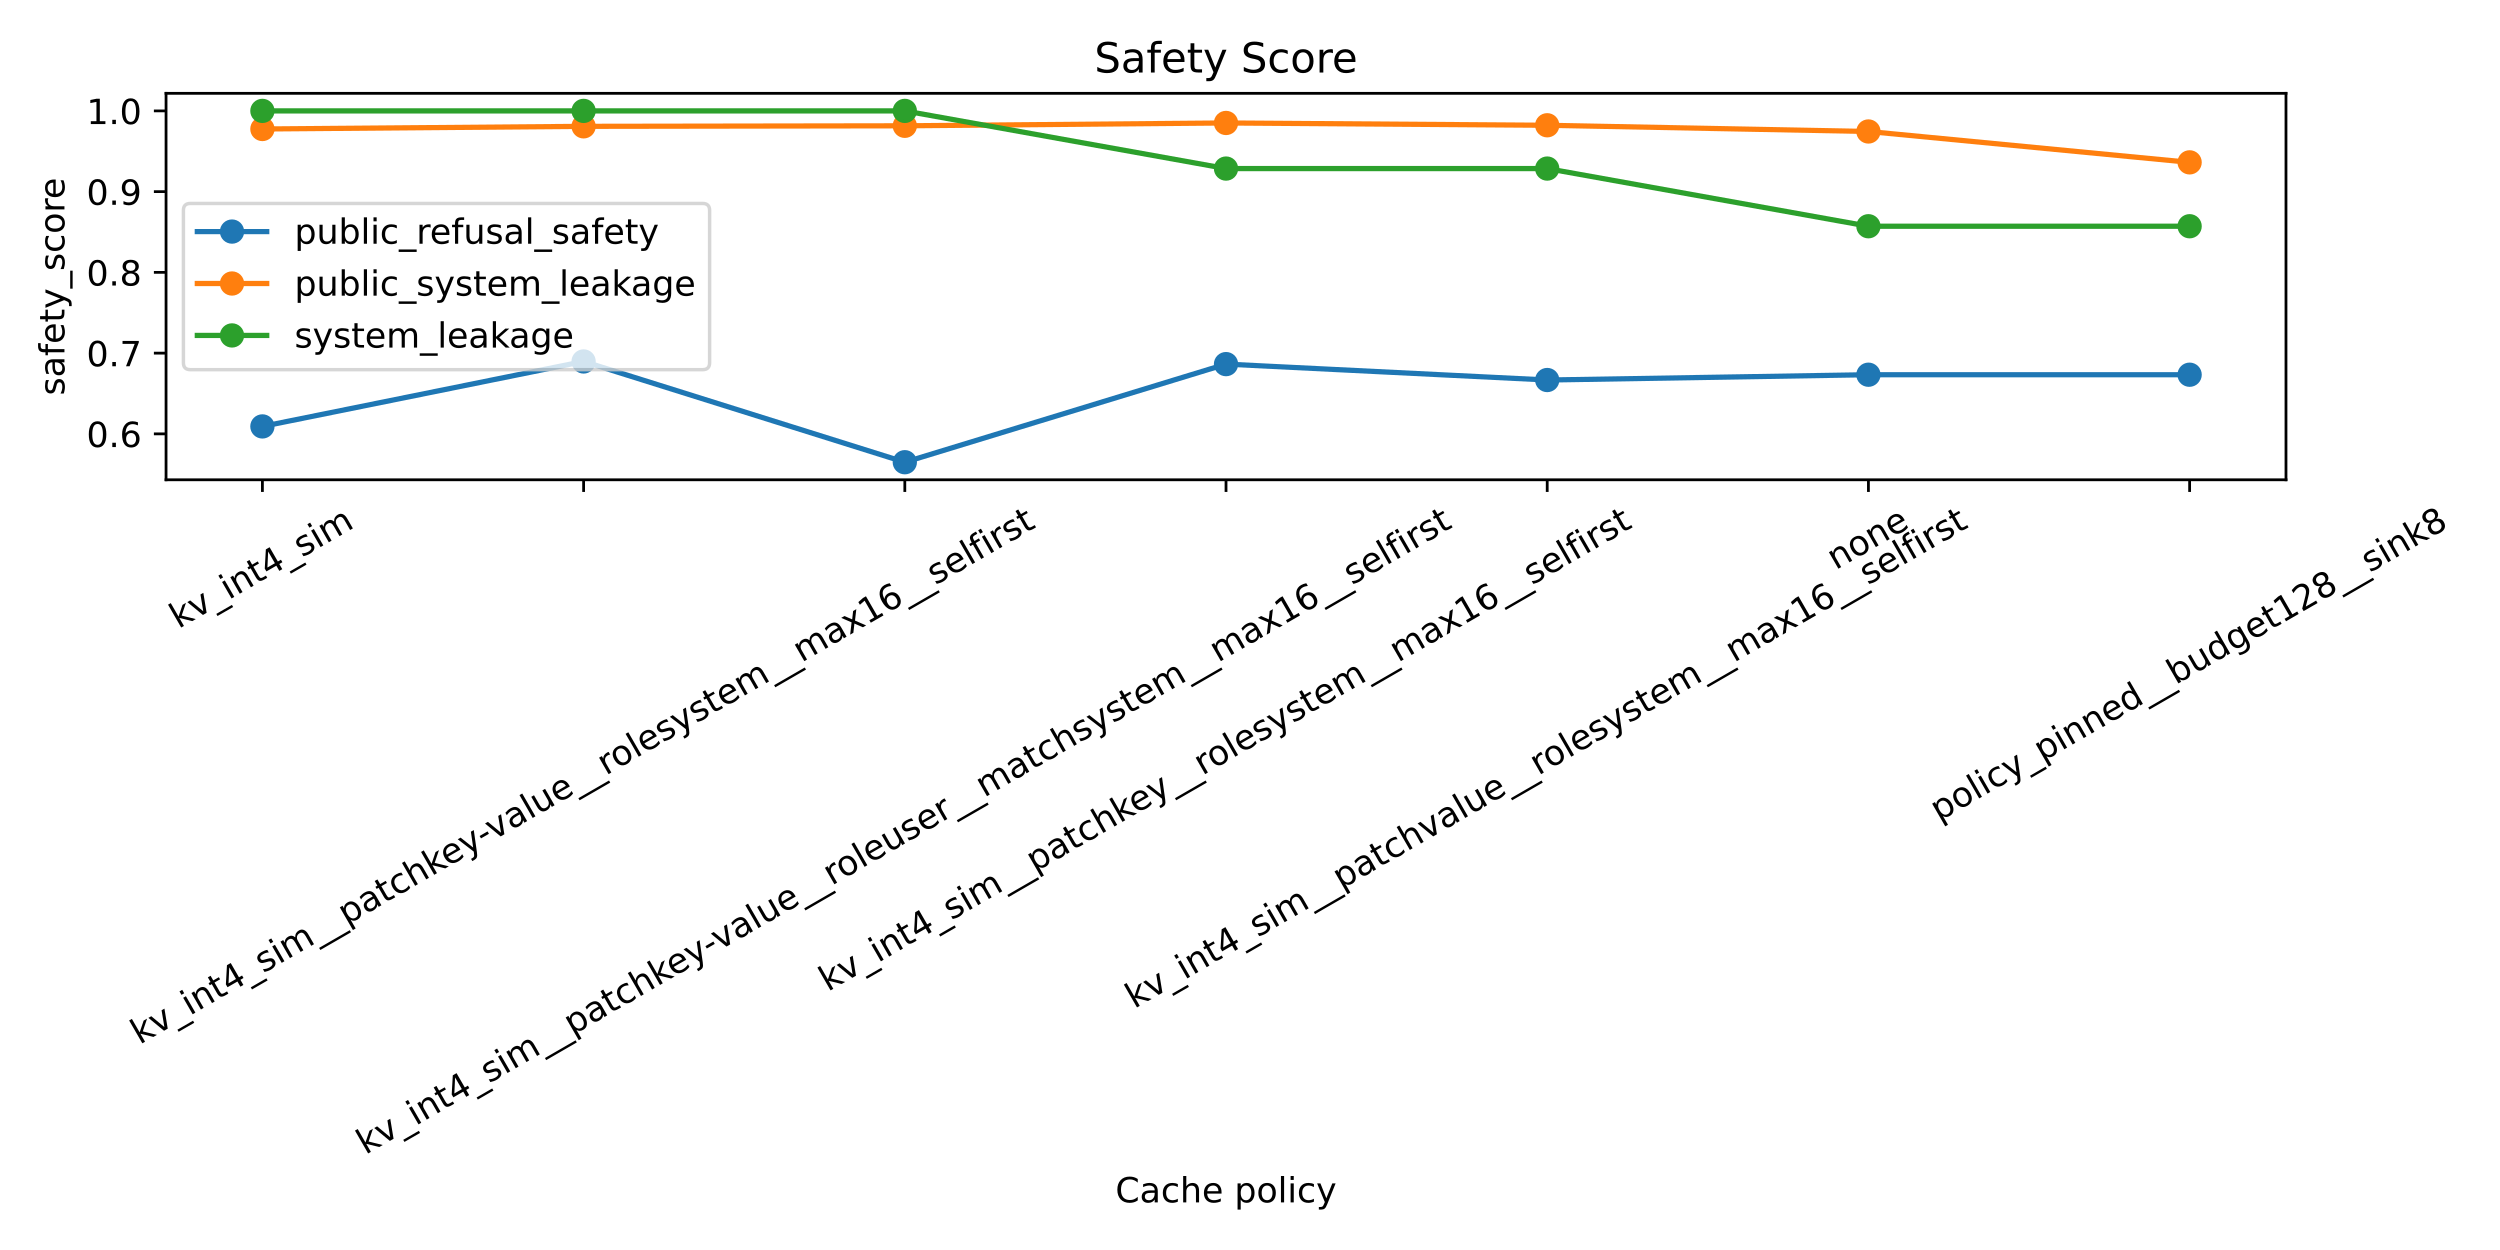
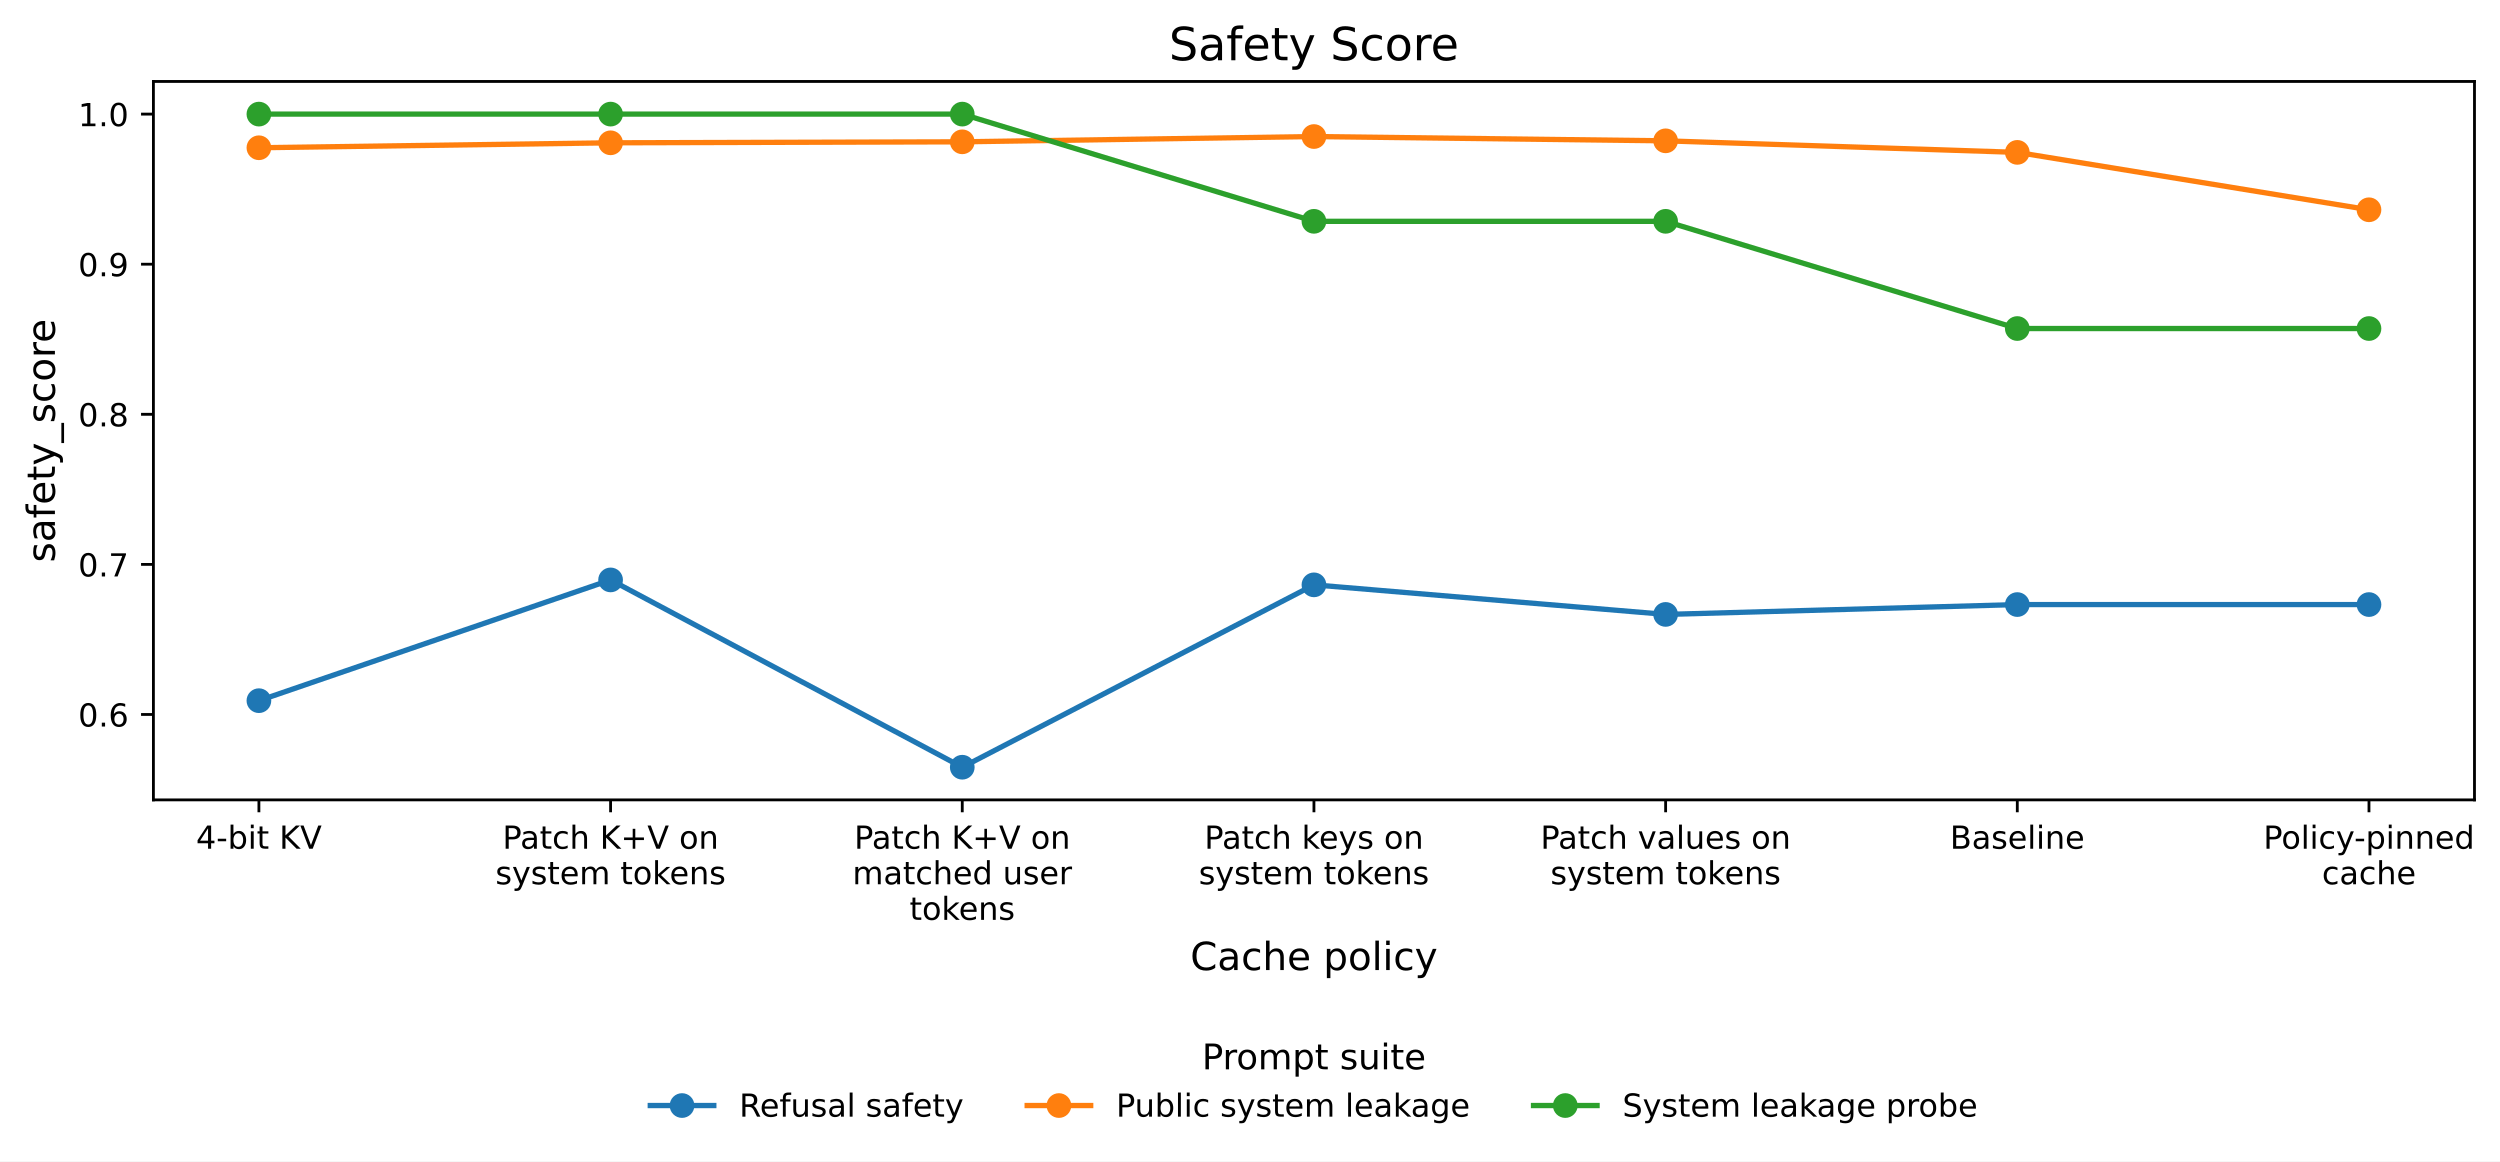
- <svg xmlns="http://www.w3.org/2000/svg" xmlns:xlink="http://www.w3.org/1999/xlink" width="720pt" height="360pt" viewBox="0 0 720 360" version="1.1">
+ <svg xmlns="http://www.w3.org/2000/svg" xmlns:xlink="http://www.w3.org/1999/xlink" width="708.334pt" height="329.06pt" viewBox="0 0 708.334 329.06" version="1.1">
  <defs>
    <style type="text/css">*{stroke-linejoin: round; stroke-linecap: butt}</style>
  </defs>
  <g id="figure_1">
    <g id="patch_1">
-       <path d="M 0 360  L 720 360  L 720 0  L 0 0  z " style="fill: #ffffff" />
+       <path d="M -0 329.06  L 708.334 329.06  L 708.334 0  L -0 0  z " style="fill: #ffffff" />
    </g>
    <g id="axes_1">
      <g id="patch_2">
-         <path d="M 47.821 138.178  L 658.363 138.178  L 658.363 26.88  L 47.821 26.88  z " style="fill: #ffffff" />
+         <path d="M 43.465 226.634  L 701.103 226.634  L 701.103 23.078  L 43.465 23.078  z " style="fill: #ffffff" />
      </g>
      <g id="matplotlib.axis_1">
        <g id="xtick_1">
          <g id="line2d_1">
            <defs>
              <path id="m38d877001b" d="M 0 0  L 0 3.5  " style="stroke: #000000; stroke-width: 0.8" />
            </defs>
            <g>
-               <use xlink:href="#m38d877001b" x="75.573" y="138.178" style="stroke: #000000; stroke-width: 0.8" />
+               <use xlink:href="#m38d877001b" x="73.357" y="226.634" style="stroke: #000000; stroke-width: 0.8" />
            </g>
          </g>
          <g id="text_1">
-             <text style="font-size: 10px; font-family: 'DejaVu Sans', 'Bitstream Vera Sans', 'Computer Modern Sans Serif', 'Lucida Grande', 'Verdana', 'Geneva', 'Lucid', 'Arial', 'Helvetica', 'Avant Garde', sans-serif" transform="translate(51.40659 181.1762) rotate(-30)">kv_int4_sim</text>
+             <text style="font-size: 9px; font-family: 'DejaVu Sans', 'Bitstream Vera Sans', 'Computer Modern Sans Serif', 'Lucida Grande', 'Verdana', 'Geneva', 'Lucid', 'Arial', 'Helvetica', 'Avant Garde', sans-serif; text-anchor: middle" x="73.357" y="240.473" transform="rotate(-0 73.35735 240.4726)">4-bit KV</text>
          </g>
        </g>
        <g id="xtick_2">
          <g id="line2d_2">
            <g>
-               <use xlink:href="#m38d877001b" x="168.079" y="138.178" style="stroke: #000000; stroke-width: 0.8" />
+               <use xlink:href="#m38d877001b" x="173" y="226.634" style="stroke: #000000; stroke-width: 0.8" />
            </g>
          </g>
          <g id="text_2">
-             <text style="font-size: 10px; font-family: 'DejaVu Sans', 'Bitstream Vera Sans', 'Computer Modern Sans Serif', 'Lucida Grande', 'Verdana', 'Geneva', 'Lucid', 'Arial', 'Helvetica', 'Avant Garde', sans-serif" transform="translate(40.20703 300.9254) rotate(-30)">kv_int4_sim__patchkey-value__rolesystem__max16__selfirst</text>
+             <text style="font-size: 9px; font-family: 'DejaVu Sans', 'Bitstream Vera Sans', 'Computer Modern Sans Serif', 'Lucida Grande', 'Verdana', 'Geneva', 'Lucid', 'Arial', 'Helvetica', 'Avant Garde', sans-serif" transform="translate(142.375 240.4726)">Patch K+V on</text>
+             <text style="font-size: 9px; font-family: 'DejaVu Sans', 'Bitstream Vera Sans', 'Computer Modern Sans Serif', 'Lucida Grande', 'Verdana', 'Geneva', 'Lucid', 'Arial', 'Helvetica', 'Avant Garde', sans-serif" transform="translate(140.376 250.5506)">system tokens</text>
          </g>
        </g>
        <g id="xtick_3">
          <g id="line2d_3">
            <g>
-               <use xlink:href="#m38d877001b" x="260.586" y="138.178" style="stroke: #000000; stroke-width: 0.8" />
+               <use xlink:href="#m38d877001b" x="272.642" y="226.634" style="stroke: #000000; stroke-width: 0.8" />
            </g>
          </g>
          <g id="text_3">
-             <text style="font-size: 10px; font-family: 'DejaVu Sans', 'Bitstream Vera Sans', 'Computer Modern Sans Serif', 'Lucida Grande', 'Verdana', 'Geneva', 'Lucid', 'Arial', 'Helvetica', 'Avant Garde', sans-serif" transform="translate(105.2448 332.6434) rotate(-30)">kv_int4_sim__patchkey-value__roleuser__matchsystem__max16__selfirst</text>
+             <text style="font-size: 9px; font-family: 'DejaVu Sans', 'Bitstream Vera Sans', 'Computer Modern Sans Serif', 'Lucida Grande', 'Verdana', 'Geneva', 'Lucid', 'Arial', 'Helvetica', 'Avant Garde', sans-serif" transform="translate(242.0172 240.4726)">Patch K+V on</text>
+             <text style="font-size: 9px; font-family: 'DejaVu Sans', 'Bitstream Vera Sans', 'Computer Modern Sans Serif', 'Lucida Grande', 'Verdana', 'Geneva', 'Lucid', 'Arial', 'Helvetica', 'Avant Garde', sans-serif" transform="translate(241.5398 250.5506)">matched user</text>
+             <text style="font-size: 9px; font-family: 'DejaVu Sans', 'Bitstream Vera Sans', 'Computer Modern Sans Serif', 'Lucida Grande', 'Verdana', 'Geneva', 'Lucid', 'Arial', 'Helvetica', 'Avant Garde', sans-serif" transform="translate(257.7166 260.6286)">tokens</text>
          </g>
        </g>
        <g id="xtick_4">
          <g id="line2d_4">
            <g>
-               <use xlink:href="#m38d877001b" x="353.092" y="138.178" style="stroke: #000000; stroke-width: 0.8" />
+               <use xlink:href="#m38d877001b" x="372.284" y="226.634" style="stroke: #000000; stroke-width: 0.8" />
            </g>
          </g>
          <g id="text_4">
-             <text style="font-size: 10px; font-family: 'DejaVu Sans', 'Bitstream Vera Sans', 'Computer Modern Sans Serif', 'Lucida Grande', 'Verdana', 'Geneva', 'Lucid', 'Arial', 'Helvetica', 'Avant Garde', sans-serif" transform="translate(238.4204 285.6824) rotate(-30)">kv_int4_sim__patchkey__rolesystem__max16__selfirst</text>
+             <text style="font-size: 9px; font-family: 'DejaVu Sans', 'Bitstream Vera Sans', 'Computer Modern Sans Serif', 'Lucida Grande', 'Verdana', 'Geneva', 'Lucid', 'Arial', 'Helvetica', 'Avant Garde', sans-serif" transform="translate(341.2403 240.4726)">Patch keys on</text>
+             <text style="font-size: 9px; font-family: 'DejaVu Sans', 'Bitstream Vera Sans', 'Computer Modern Sans Serif', 'Lucida Grande', 'Verdana', 'Geneva', 'Lucid', 'Arial', 'Helvetica', 'Avant Garde', sans-serif" transform="translate(339.6604 250.5506)">system tokens</text>
          </g>
        </g>
        <g id="xtick_5">
          <g id="line2d_5">
            <g>
-               <use xlink:href="#m38d877001b" x="445.598" y="138.178" style="stroke: #000000; stroke-width: 0.8" />
+               <use xlink:href="#m38d877001b" x="471.926" y="226.634" style="stroke: #000000; stroke-width: 0.8" />
            </g>
          </g>
          <g id="text_5">
-             <text style="font-size: 10px; font-family: 'DejaVu Sans', 'Bitstream Vera Sans', 'Computer Modern Sans Serif', 'Lucida Grande', 'Verdana', 'Geneva', 'Lucid', 'Arial', 'Helvetica', 'Avant Garde', sans-serif" transform="translate(326.6765 290.5903) rotate(-30)">kv_int4_sim__patchvalue__rolesystem__max16__selfirst</text>
+             <text style="font-size: 9px; font-family: 'DejaVu Sans', 'Bitstream Vera Sans', 'Computer Modern Sans Serif', 'Lucida Grande', 'Verdana', 'Geneva', 'Lucid', 'Arial', 'Helvetica', 'Avant Garde', sans-serif" transform="translate(436.4655 240.4726)">Patch values on</text>
+             <text style="font-size: 9px; font-family: 'DejaVu Sans', 'Bitstream Vera Sans', 'Computer Modern Sans Serif', 'Lucida Grande', 'Verdana', 'Geneva', 'Lucid', 'Arial', 'Helvetica', 'Avant Garde', sans-serif" transform="translate(439.3026 250.5506)">system tokens</text>
          </g>
        </g>
        <g id="xtick_6">
          <g id="line2d_6">
            <g>
-               <use xlink:href="#m38d877001b" x="538.105" y="138.178" style="stroke: #000000; stroke-width: 0.8" />
+               <use xlink:href="#m38d877001b" x="571.568" y="226.634" style="stroke: #000000; stroke-width: 0.8" />
            </g>
          </g>
          <g id="text_6">
-             <text style="font-size: 10px; font-family: 'DejaVu Sans', 'Bitstream Vera Sans', 'Computer Modern Sans Serif', 'Lucida Grande', 'Verdana', 'Geneva', 'Lucid', 'Arial', 'Helvetica', 'Avant Garde', sans-serif" transform="translate(528.682 164.2317) rotate(-30)">none</text>
+             <text style="font-size: 9px; font-family: 'DejaVu Sans', 'Bitstream Vera Sans', 'Computer Modern Sans Serif', 'Lucida Grande', 'Verdana', 'Geneva', 'Lucid', 'Arial', 'Helvetica', 'Avant Garde', sans-serif; text-anchor: middle" x="571.568" y="240.473" transform="rotate(-0 571.5684 240.4726)">Baseline</text>
          </g>
        </g>
        <g id="xtick_7">
          <g id="line2d_7">
            <g>
-               <use xlink:href="#m38d877001b" x="630.611" y="138.178" style="stroke: #000000; stroke-width: 0.8" />
+               <use xlink:href="#m38d877001b" x="671.211" y="226.634" style="stroke: #000000; stroke-width: 0.8" />
            </g>
          </g>
          <g id="text_7">
-             <text style="font-size: 10px; font-family: 'DejaVu Sans', 'Bitstream Vera Sans', 'Computer Modern Sans Serif', 'Lucida Grande', 'Verdana', 'Geneva', 'Lucid', 'Arial', 'Helvetica', 'Avant Garde', sans-serif" transform="translate(558.4105 236.641) rotate(-30)">policy_pinned__budget128__sink8</text>
+             <text style="font-size: 9px; font-family: 'DejaVu Sans', 'Bitstream Vera Sans', 'Computer Modern Sans Serif', 'Lucida Grande', 'Verdana', 'Geneva', 'Lucid', 'Arial', 'Helvetica', 'Avant Garde', sans-serif" transform="translate(641.2878 240.4726)">Policy-pinned</text>
+             <text style="font-size: 9px; font-family: 'DejaVu Sans', 'Bitstream Vera Sans', 'Computer Modern Sans Serif', 'Lucida Grande', 'Verdana', 'Geneva', 'Lucid', 'Arial', 'Helvetica', 'Avant Garde', sans-serif" transform="translate(657.8836 250.5506)">cache</text>
          </g>
        </g>
        <g id="text_8">
-           <text style="font-size: 10px; font-family: 'DejaVu Sans', 'Bitstream Vera Sans', 'Computer Modern Sans Serif', 'Lucida Grande', 'Verdana', 'Geneva', 'Lucid', 'Arial', 'Helvetica', 'Avant Garde', sans-serif; text-anchor: middle" x="353.092" y="346.284" transform="rotate(-0 353.0921 346.2837)">Cache policy</text>
+           <text style="font-size: 11px; font-family: 'DejaVu Sans', 'Bitstream Vera Sans', 'Computer Modern Sans Serif', 'Lucida Grande', 'Verdana', 'Geneva', 'Lucid', 'Arial', 'Helvetica', 'Avant Garde', sans-serif; text-anchor: middle" x="372.284" y="274.859" transform="rotate(-0 372.284 274.8586)">Cache policy</text>
        </g>
      </g>
      <g id="matplotlib.axis_2">
        <g id="ytick_1">
          <g id="line2d_8">
            <defs>
              <path id="m44a9518ae2" d="M 0 0  L -3.5 0  " style="stroke: #000000; stroke-width: 0.8" />
            </defs>
            <g>
-               <use xlink:href="#m44a9518ae2" x="47.821" y="124.948" style="stroke: #000000; stroke-width: 0.8" />
+               <use xlink:href="#m44a9518ae2" x="43.465" y="202.438" style="stroke: #000000; stroke-width: 0.8" />
            </g>
          </g>
          <g id="text_9">
-             <text style="font-size: 10px; font-family: 'DejaVu Sans', 'Bitstream Vera Sans', 'Computer Modern Sans Serif', 'Lucida Grande', 'Verdana', 'Geneva', 'Lucid', 'Arial', 'Helvetica', 'Avant Garde', sans-serif; text-anchor: end" x="40.821" y="128.747" transform="rotate(-0 40.82125 128.7473)">0.6</text>
+             <text style="font-size: 9px; font-family: 'DejaVu Sans', 'Bitstream Vera Sans', 'Computer Modern Sans Serif', 'Lucida Grande', 'Verdana', 'Geneva', 'Lucid', 'Arial', 'Helvetica', 'Avant Garde', sans-serif; text-anchor: end" x="36.465" y="205.857" transform="rotate(-0 36.46469 205.857)">0.6</text>
          </g>
        </g>
        <g id="ytick_2">
          <g id="line2d_9">
            <g>
-               <use xlink:href="#m44a9518ae2" x="47.821" y="101.696" style="stroke: #000000; stroke-width: 0.8" />
+               <use xlink:href="#m44a9518ae2" x="43.465" y="159.911" style="stroke: #000000; stroke-width: 0.8" />
            </g>
          </g>
          <g id="text_10">
-             <text style="font-size: 10px; font-family: 'DejaVu Sans', 'Bitstream Vera Sans', 'Computer Modern Sans Serif', 'Lucida Grande', 'Verdana', 'Geneva', 'Lucid', 'Arial', 'Helvetica', 'Avant Garde', sans-serif; text-anchor: end" x="40.821" y="105.495" transform="rotate(-0 40.82125 105.495)">0.7</text>
+             <text style="font-size: 9px; font-family: 'DejaVu Sans', 'Bitstream Vera Sans', 'Computer Modern Sans Serif', 'Lucida Grande', 'Verdana', 'Geneva', 'Lucid', 'Arial', 'Helvetica', 'Avant Garde', sans-serif; text-anchor: end" x="36.465" y="163.33" transform="rotate(-0 36.46469 163.3302)">0.7</text>
          </g>
        </g>
        <g id="ytick_3">
          <g id="line2d_10">
            <g>
-               <use xlink:href="#m44a9518ae2" x="47.821" y="78.444" style="stroke: #000000; stroke-width: 0.8" />
+               <use xlink:href="#m44a9518ae2" x="43.465" y="117.384" style="stroke: #000000; stroke-width: 0.8" />
            </g>
          </g>
          <g id="text_11">
-             <text style="font-size: 10px; font-family: 'DejaVu Sans', 'Bitstream Vera Sans', 'Computer Modern Sans Serif', 'Lucida Grande', 'Verdana', 'Geneva', 'Lucid', 'Arial', 'Helvetica', 'Avant Garde', sans-serif; text-anchor: end" x="40.821" y="82.243" transform="rotate(-0 40.82125 82.24273)">0.8</text>
+             <text style="font-size: 9px; font-family: 'DejaVu Sans', 'Bitstream Vera Sans', 'Computer Modern Sans Serif', 'Lucida Grande', 'Verdana', 'Geneva', 'Lucid', 'Arial', 'Helvetica', 'Avant Garde', sans-serif; text-anchor: end" x="36.465" y="120.803" transform="rotate(-0 36.46469 120.8034)">0.8</text>
          </g>
        </g>
        <g id="ytick_4">
          <g id="line2d_11">
            <g>
-               <use xlink:href="#m44a9518ae2" x="47.821" y="55.191" style="stroke: #000000; stroke-width: 0.8" />
+               <use xlink:href="#m44a9518ae2" x="43.465" y="74.857" style="stroke: #000000; stroke-width: 0.8" />
            </g>
          </g>
          <g id="text_12">
-             <text style="font-size: 10px; font-family: 'DejaVu Sans', 'Bitstream Vera Sans', 'Computer Modern Sans Serif', 'Lucida Grande', 'Verdana', 'Geneva', 'Lucid', 'Arial', 'Helvetica', 'Avant Garde', sans-serif; text-anchor: end" x="40.821" y="58.99" transform="rotate(-0 40.82125 58.99047)">0.9</text>
+             <text style="font-size: 9px; font-family: 'DejaVu Sans', 'Bitstream Vera Sans', 'Computer Modern Sans Serif', 'Lucida Grande', 'Verdana', 'Geneva', 'Lucid', 'Arial', 'Helvetica', 'Avant Garde', sans-serif; text-anchor: end" x="36.465" y="78.277" transform="rotate(-0 36.46469 78.27661)">0.9</text>
          </g>
        </g>
        <g id="ytick_5">
          <g id="line2d_12">
            <g>
-               <use xlink:href="#m44a9518ae2" x="47.821" y="31.939" style="stroke: #000000; stroke-width: 0.8" />
+               <use xlink:href="#m44a9518ae2" x="43.465" y="32.331" style="stroke: #000000; stroke-width: 0.8" />
            </g>
          </g>
          <g id="text_13">
-             <text style="font-size: 10px; font-family: 'DejaVu Sans', 'Bitstream Vera Sans', 'Computer Modern Sans Serif', 'Lucida Grande', 'Verdana', 'Geneva', 'Lucid', 'Arial', 'Helvetica', 'Avant Garde', sans-serif; text-anchor: end" x="40.821" y="35.738" transform="rotate(-0 40.82125 35.73821)">1.0</text>
+             <text style="font-size: 9px; font-family: 'DejaVu Sans', 'Bitstream Vera Sans', 'Computer Modern Sans Serif', 'Lucida Grande', 'Verdana', 'Geneva', 'Lucid', 'Arial', 'Helvetica', 'Avant Garde', sans-serif; text-anchor: end" x="36.465" y="35.75" transform="rotate(-0 36.46469 35.74981)">1.0</text>
          </g>
        </g>
        <g id="text_14">
-           <text style="font-size: 10px; font-family: 'DejaVu Sans', 'Bitstream Vera Sans', 'Computer Modern Sans Serif', 'Lucida Grande', 'Verdana', 'Geneva', 'Lucid', 'Arial', 'Helvetica', 'Avant Garde', sans-serif; text-anchor: middle" x="18.56" y="82.529" transform="rotate(-90 18.56031 82.52889)">safety_score</text>
+           <text style="font-size: 11px; font-family: 'DejaVu Sans', 'Bitstream Vera Sans', 'Computer Modern Sans Serif', 'Lucida Grande', 'Verdana', 'Geneva', 'Lucid', 'Arial', 'Helvetica', 'Avant Garde', sans-serif; text-anchor: middle" x="15.558" y="124.856" transform="rotate(-90 15.55828 124.856)">safety_score</text>
        </g>
      </g>
      <g id="line2d_13">
-         <path d="M 75.573 122.81  L 168.079 104.101  L 260.586 133.119  L 353.092 104.865  L 445.598 109.447  L 538.105 107.919  L 630.611 107.919  " clip-path="url(#pebd594361e)" style="fill: none; stroke: #1f77b4; stroke-width: 1.5; stroke-linecap: square" />
+         <path d="M 73.357 198.527  L 173 164.31  L 272.642 217.381  L 372.284 165.707  L 471.926 174.086  L 571.568 171.293  L 671.211 171.293  " clip-path="url(#paa22a31609)" style="fill: none; stroke: #1f77b4; stroke-width: 1.5; stroke-linecap: square" />
        <defs>
          <path id="md8c5305bad" d="M 0 3  C 0.796 3 1.559 2.684 2.121 2.121  C 2.684 1.559 3 0.796 3 0  C 3 -0.796 2.684 -1.559 2.121 -2.121  C 1.559 -2.684 0.796 -3 0 -3  C -0.796 -3 -1.559 -2.684 -2.121 -2.121  C -2.684 -1.559 -3 -0.796 -3 0  C -3 0.796 -2.684 1.559 -2.121 2.121  C -1.559 2.684 -0.796 3 0 3  z " style="stroke: #1f77b4" />
        </defs>
-         <g clip-path="url(#pebd594361e)">
-           <use xlink:href="#md8c5305bad" x="75.573" y="122.81" style="fill: #1f77b4; stroke: #1f77b4" />
-           <use xlink:href="#md8c5305bad" x="168.079" y="104.101" style="fill: #1f77b4; stroke: #1f77b4" />
-           <use xlink:href="#md8c5305bad" x="260.586" y="133.119" style="fill: #1f77b4; stroke: #1f77b4" />
-           <use xlink:href="#md8c5305bad" x="353.092" y="104.865" style="fill: #1f77b4; stroke: #1f77b4" />
-           <use xlink:href="#md8c5305bad" x="445.598" y="109.447" style="fill: #1f77b4; stroke: #1f77b4" />
-           <use xlink:href="#md8c5305bad" x="538.105" y="107.919" style="fill: #1f77b4; stroke: #1f77b4" />
-           <use xlink:href="#md8c5305bad" x="630.611" y="107.919" style="fill: #1f77b4; stroke: #1f77b4" />
+         <g clip-path="url(#paa22a31609)">
+           <use xlink:href="#md8c5305bad" x="73.357" y="198.527" style="fill: #1f77b4; stroke: #1f77b4" />
+           <use xlink:href="#md8c5305bad" x="173" y="164.31" style="fill: #1f77b4; stroke: #1f77b4" />
+           <use xlink:href="#md8c5305bad" x="272.642" y="217.381" style="fill: #1f77b4; stroke: #1f77b4" />
+           <use xlink:href="#md8c5305bad" x="372.284" y="165.707" style="fill: #1f77b4; stroke: #1f77b4" />
+           <use xlink:href="#md8c5305bad" x="471.926" y="174.086" style="fill: #1f77b4; stroke: #1f77b4" />
+           <use xlink:href="#md8c5305bad" x="571.568" y="171.293" style="fill: #1f77b4; stroke: #1f77b4" />
+           <use xlink:href="#md8c5305bad" x="671.211" y="171.293" style="fill: #1f77b4; stroke: #1f77b4" />
        </g>
      </g>
      <g id="line2d_14">
-         <path d="M 75.573 37.152  L 168.079 36.385  L 260.586 36.232  L 353.092 35.414  L 445.598 36.078  L 538.105 37.867  L 630.611 46.759  " clip-path="url(#pebd594361e)" style="fill: none; stroke: #ff7f0e; stroke-width: 1.5; stroke-linecap: square" />
+         <path d="M 73.357 41.864  L 173 40.462  L 272.642 40.182  L 372.284 38.686  L 471.926 39.901  L 571.568 43.173  L 671.211 59.436  " clip-path="url(#paa22a31609)" style="fill: none; stroke: #ff7f0e; stroke-width: 1.5; stroke-linecap: square" />
        <defs>
          <path id="m588575b7bb" d="M 0 3  C 0.796 3 1.559 2.684 2.121 2.121  C 2.684 1.559 3 0.796 3 0  C 3 -0.796 2.684 -1.559 2.121 -2.121  C 1.559 -2.684 0.796 -3 0 -3  C -0.796 -3 -1.559 -2.684 -2.121 -2.121  C -2.684 -1.559 -3 -0.796 -3 0  C -3 0.796 -2.684 1.559 -2.121 2.121  C -1.559 2.684 -0.796 3 0 3  z " style="stroke: #ff7f0e" />
        </defs>
-         <g clip-path="url(#pebd594361e)">
-           <use xlink:href="#m588575b7bb" x="75.573" y="37.152" style="fill: #ff7f0e; stroke: #ff7f0e" />
-           <use xlink:href="#m588575b7bb" x="168.079" y="36.385" style="fill: #ff7f0e; stroke: #ff7f0e" />
-           <use xlink:href="#m588575b7bb" x="260.586" y="36.232" style="fill: #ff7f0e; stroke: #ff7f0e" />
-           <use xlink:href="#m588575b7bb" x="353.092" y="35.414" style="fill: #ff7f0e; stroke: #ff7f0e" />
-           <use xlink:href="#m588575b7bb" x="445.598" y="36.078" style="fill: #ff7f0e; stroke: #ff7f0e" />
-           <use xlink:href="#m588575b7bb" x="538.105" y="37.867" style="fill: #ff7f0e; stroke: #ff7f0e" />
-           <use xlink:href="#m588575b7bb" x="630.611" y="46.759" style="fill: #ff7f0e; stroke: #ff7f0e" />
+         <g clip-path="url(#paa22a31609)">
+           <use xlink:href="#m588575b7bb" x="73.357" y="41.864" style="fill: #ff7f0e; stroke: #ff7f0e" />
+           <use xlink:href="#m588575b7bb" x="173" y="40.462" style="fill: #ff7f0e; stroke: #ff7f0e" />
+           <use xlink:href="#m588575b7bb" x="272.642" y="40.182" style="fill: #ff7f0e; stroke: #ff7f0e" />
+           <use xlink:href="#m588575b7bb" x="372.284" y="38.686" style="fill: #ff7f0e; stroke: #ff7f0e" />
+           <use xlink:href="#m588575b7bb" x="471.926" y="39.901" style="fill: #ff7f0e; stroke: #ff7f0e" />
+           <use xlink:href="#m588575b7bb" x="571.568" y="43.173" style="fill: #ff7f0e; stroke: #ff7f0e" />
+           <use xlink:href="#m588575b7bb" x="671.211" y="59.436" style="fill: #ff7f0e; stroke: #ff7f0e" />
        </g>
      </g>
      <g id="line2d_15">
-         <path d="M 75.573 31.939  L 168.079 31.939  L 260.586 31.939  L 353.092 48.548  L 445.598 48.548  L 538.105 65.157  L 630.611 65.157  " clip-path="url(#pebd594361e)" style="fill: none; stroke: #2ca02c; stroke-width: 1.5; stroke-linecap: square" />
+         <path d="M 73.357 32.331  L 173 32.331  L 272.642 32.331  L 372.284 62.707  L 471.926 62.707  L 571.568 93.083  L 671.211 93.083  " clip-path="url(#paa22a31609)" style="fill: none; stroke: #2ca02c; stroke-width: 1.5; stroke-linecap: square" />
        <defs>
          <path id="m28ce869bda" d="M 0 3  C 0.796 3 1.559 2.684 2.121 2.121  C 2.684 1.559 3 0.796 3 0  C 3 -0.796 2.684 -1.559 2.121 -2.121  C 1.559 -2.684 0.796 -3 0 -3  C -0.796 -3 -1.559 -2.684 -2.121 -2.121  C -2.684 -1.559 -3 -0.796 -3 0  C -3 0.796 -2.684 1.559 -2.121 2.121  C -1.559 2.684 -0.796 3 0 3  z " style="stroke: #2ca02c" />
        </defs>
-         <g clip-path="url(#pebd594361e)">
-           <use xlink:href="#m28ce869bda" x="75.573" y="31.939" style="fill: #2ca02c; stroke: #2ca02c" />
-           <use xlink:href="#m28ce869bda" x="168.079" y="31.939" style="fill: #2ca02c; stroke: #2ca02c" />
-           <use xlink:href="#m28ce869bda" x="260.586" y="31.939" style="fill: #2ca02c; stroke: #2ca02c" />
-           <use xlink:href="#m28ce869bda" x="353.092" y="48.548" style="fill: #2ca02c; stroke: #2ca02c" />
-           <use xlink:href="#m28ce869bda" x="445.598" y="48.548" style="fill: #2ca02c; stroke: #2ca02c" />
-           <use xlink:href="#m28ce869bda" x="538.105" y="65.157" style="fill: #2ca02c; stroke: #2ca02c" />
-           <use xlink:href="#m28ce869bda" x="630.611" y="65.157" style="fill: #2ca02c; stroke: #2ca02c" />
+         <g clip-path="url(#paa22a31609)">
+           <use xlink:href="#m28ce869bda" x="73.357" y="32.331" style="fill: #2ca02c; stroke: #2ca02c" />
+           <use xlink:href="#m28ce869bda" x="173" y="32.331" style="fill: #2ca02c; stroke: #2ca02c" />
+           <use xlink:href="#m28ce869bda" x="272.642" y="32.331" style="fill: #2ca02c; stroke: #2ca02c" />
+           <use xlink:href="#m28ce869bda" x="372.284" y="62.707" style="fill: #2ca02c; stroke: #2ca02c" />
+           <use xlink:href="#m28ce869bda" x="471.926" y="62.707" style="fill: #2ca02c; stroke: #2ca02c" />
+           <use xlink:href="#m28ce869bda" x="571.568" y="93.083" style="fill: #2ca02c; stroke: #2ca02c" />
+           <use xlink:href="#m28ce869bda" x="671.211" y="93.083" style="fill: #2ca02c; stroke: #2ca02c" />
        </g>
      </g>
      <g id="patch_3">
-         <path d="M 47.821 138.178  L 47.821 26.88  " style="fill: none; stroke: #000000; stroke-width: 0.8; stroke-linejoin: miter; stroke-linecap: square" />
+         <path d="M 43.465 226.634  L 43.465 23.078  " style="fill: none; stroke: #000000; stroke-width: 0.8; stroke-linejoin: miter; stroke-linecap: square" />
      </g>
      <g id="patch_4">
-         <path d="M 658.363 138.178  L 658.363 26.88  " style="fill: none; stroke: #000000; stroke-width: 0.8; stroke-linejoin: miter; stroke-linecap: square" />
+         <path d="M 701.103 226.634  L 701.103 23.078  " style="fill: none; stroke: #000000; stroke-width: 0.8; stroke-linejoin: miter; stroke-linecap: square" />
      </g>
      <g id="patch_5">
-         <path d="M 47.821 138.178  L 658.363 138.178  " style="fill: none; stroke: #000000; stroke-width: 0.8; stroke-linejoin: miter; stroke-linecap: square" />
+         <path d="M 43.465 226.634  L 701.103 226.634  " style="fill: none; stroke: #000000; stroke-width: 0.8; stroke-linejoin: miter; stroke-linecap: square" />
      </g>
      <g id="patch_6">
-         <path d="M 47.821 26.88  L 658.363 26.88  " style="fill: none; stroke: #000000; stroke-width: 0.8; stroke-linejoin: miter; stroke-linecap: square" />
+         <path d="M 43.465 23.078  L 701.103 23.078  " style="fill: none; stroke: #000000; stroke-width: 0.8; stroke-linejoin: miter; stroke-linecap: square" />
      </g>
      <g id="text_15">
-         <text style="font-size: 12px; font-family: 'DejaVu Sans', 'Bitstream Vera Sans', 'Computer Modern Sans Serif', 'Lucida Grande', 'Verdana', 'Geneva', 'Lucid', 'Arial', 'Helvetica', 'Avant Garde', sans-serif; text-anchor: middle" x="353.092" y="20.88" transform="rotate(-0 353.0921 20.88)">Safety Score</text>
+         <text style="font-size: 13px; font-family: 'DejaVu Sans', 'Bitstream Vera Sans', 'Computer Modern Sans Serif', 'Lucida Grande', 'Verdana', 'Geneva', 'Lucid', 'Arial', 'Helvetica', 'Avant Garde', sans-serif; text-anchor: middle" x="372.284" y="17.078" transform="rotate(-0 372.284 17.07797)">Safety Score</text>
      </g>
      <g id="legend_1">
-         <g id="patch_7">
-           <path d="M 54.821 106.463  L 202.367 106.463  Q 204.367 106.463 204.367 104.463  L 204.367 60.595  Q 204.367 58.595 202.367 58.595  L 54.821 58.595  Q 52.821 58.595 52.821 60.595  L 52.821 104.463  Q 52.821 106.463 54.821 106.463  z " style="fill: #ffffff; opacity: 0.8; stroke: #cccccc; stroke-linejoin: miter" />
+         <g id="text_16">
+           <text style="font-size: 10px; font-family: 'DejaVu Sans', 'Bitstream Vera Sans', 'Computer Modern Sans Serif', 'Lucida Grande', 'Verdana', 'Geneva', 'Lucid', 'Arial', 'Helvetica', 'Avant Garde', sans-serif; text-anchor: start" x="340.561" y="302.97" transform="rotate(-0 340.5613 302.9703)">Prompt suite</text>
        </g>
        <g id="line2d_16">
-           <path d="M 56.821 66.693  L 66.821 66.693  L 76.821 66.693  " style="fill: none; stroke: #1f77b4; stroke-width: 1.5; stroke-linecap: square" />
+           <path d="M 184.244 313.239  L 193.244 313.239  L 202.244 313.239  " style="fill: none; stroke: #1f77b4; stroke-width: 1.5; stroke-linecap: square" />
          <g>
-             <use xlink:href="#md8c5305bad" x="66.821" y="66.693" style="fill: #1f77b4; stroke: #1f77b4" />
-           </g>
-         </g>
-         <g id="text_16">
-           <text style="font-size: 10px; font-family: 'DejaVu Sans', 'Bitstream Vera Sans', 'Computer Modern Sans Serif', 'Lucida Grande', 'Verdana', 'Geneva', 'Lucid', 'Arial', 'Helvetica', 'Avant Garde', sans-serif; text-anchor: start" x="84.821" y="70.193" transform="rotate(-0 84.82125 70.19295)">public_refusal_safety</text>
+             <use xlink:href="#md8c5305bad" x="193.244" y="313.239" style="fill: #1f77b4; stroke: #1f77b4" />
+           </g>
+         </g>
+         <g id="text_17">
+           <text style="font-size: 9px; font-family: 'DejaVu Sans', 'Bitstream Vera Sans', 'Computer Modern Sans Serif', 'Lucida Grande', 'Verdana', 'Geneva', 'Lucid', 'Arial', 'Helvetica', 'Avant Garde', sans-serif; text-anchor: start" x="209.444" y="316.389" transform="rotate(-0 209.4438 316.3886)">Refusal safety</text>
        </g>
        <g id="line2d_17">
-           <path d="M 56.821 81.649  L 66.821 81.649  L 76.821 81.649  " style="fill: none; stroke: #ff7f0e; stroke-width: 1.5; stroke-linecap: square" />
+           <path d="M 291.032 313.239  L 300.032 313.239  L 309.032 313.239  " style="fill: none; stroke: #ff7f0e; stroke-width: 1.5; stroke-linecap: square" />
          <g>
-             <use xlink:href="#m588575b7bb" x="66.821" y="81.649" style="fill: #ff7f0e; stroke: #ff7f0e" />
-           </g>
-         </g>
-         <g id="text_17">
-           <text style="font-size: 10px; font-family: 'DejaVu Sans', 'Bitstream Vera Sans', 'Computer Modern Sans Serif', 'Lucida Grande', 'Verdana', 'Geneva', 'Lucid', 'Arial', 'Helvetica', 'Avant Garde', sans-serif; text-anchor: start" x="84.821" y="85.149" transform="rotate(-0 84.82125 85.1492)">public_system_leakage</text>
+             <use xlink:href="#m588575b7bb" x="300.032" y="313.239" style="fill: #ff7f0e; stroke: #ff7f0e" />
+           </g>
+         </g>
+         <g id="text_18">
+           <text style="font-size: 9px; font-family: 'DejaVu Sans', 'Bitstream Vera Sans', 'Computer Modern Sans Serif', 'Lucida Grande', 'Verdana', 'Geneva', 'Lucid', 'Arial', 'Helvetica', 'Avant Garde', sans-serif; text-anchor: start" x="316.232" y="316.389" transform="rotate(-0 316.2316 316.3886)">Public system leakage</text>
        </g>
        <g id="line2d_18">
-           <path d="M 56.821 96.605  L 66.821 96.605  L 76.821 96.605  " style="fill: none; stroke: #2ca02c; stroke-width: 1.5; stroke-linecap: square" />
+           <path d="M 434.499 313.239  L 443.499 313.239  L 452.499 313.239  " style="fill: none; stroke: #2ca02c; stroke-width: 1.5; stroke-linecap: square" />
          <g>
-             <use xlink:href="#m28ce869bda" x="66.821" y="96.605" style="fill: #2ca02c; stroke: #2ca02c" />
-           </g>
-         </g>
-         <g id="text_18">
-           <text style="font-size: 10px; font-family: 'DejaVu Sans', 'Bitstream Vera Sans', 'Computer Modern Sans Serif', 'Lucida Grande', 'Verdana', 'Geneva', 'Lucid', 'Arial', 'Helvetica', 'Avant Garde', sans-serif; text-anchor: start" x="84.821" y="100.105" transform="rotate(-0 84.82125 100.1055)">system_leakage</text>
+             <use xlink:href="#m28ce869bda" x="443.499" y="313.239" style="fill: #2ca02c; stroke: #2ca02c" />
+           </g>
+         </g>
+         <g id="text_19">
+           <text style="font-size: 9px; font-family: 'DejaVu Sans', 'Bitstream Vera Sans', 'Computer Modern Sans Serif', 'Lucida Grande', 'Verdana', 'Geneva', 'Lucid', 'Arial', 'Helvetica', 'Avant Garde', sans-serif; text-anchor: start" x="459.699" y="316.389" transform="rotate(-0 459.6986 316.3886)">System leakage probe</text>
        </g>
      </g>
    </g>
  </g>
  <defs>
-     <clipPath id="pebd594361e">
-       <rect x="47.821" y="26.88" width="610.542" height="111.298" />
+     <clipPath id="paa22a31609">
+       <rect x="43.465" y="23.078" width="657.639" height="203.556" />
    </clipPath>
  </defs>
</svg>
